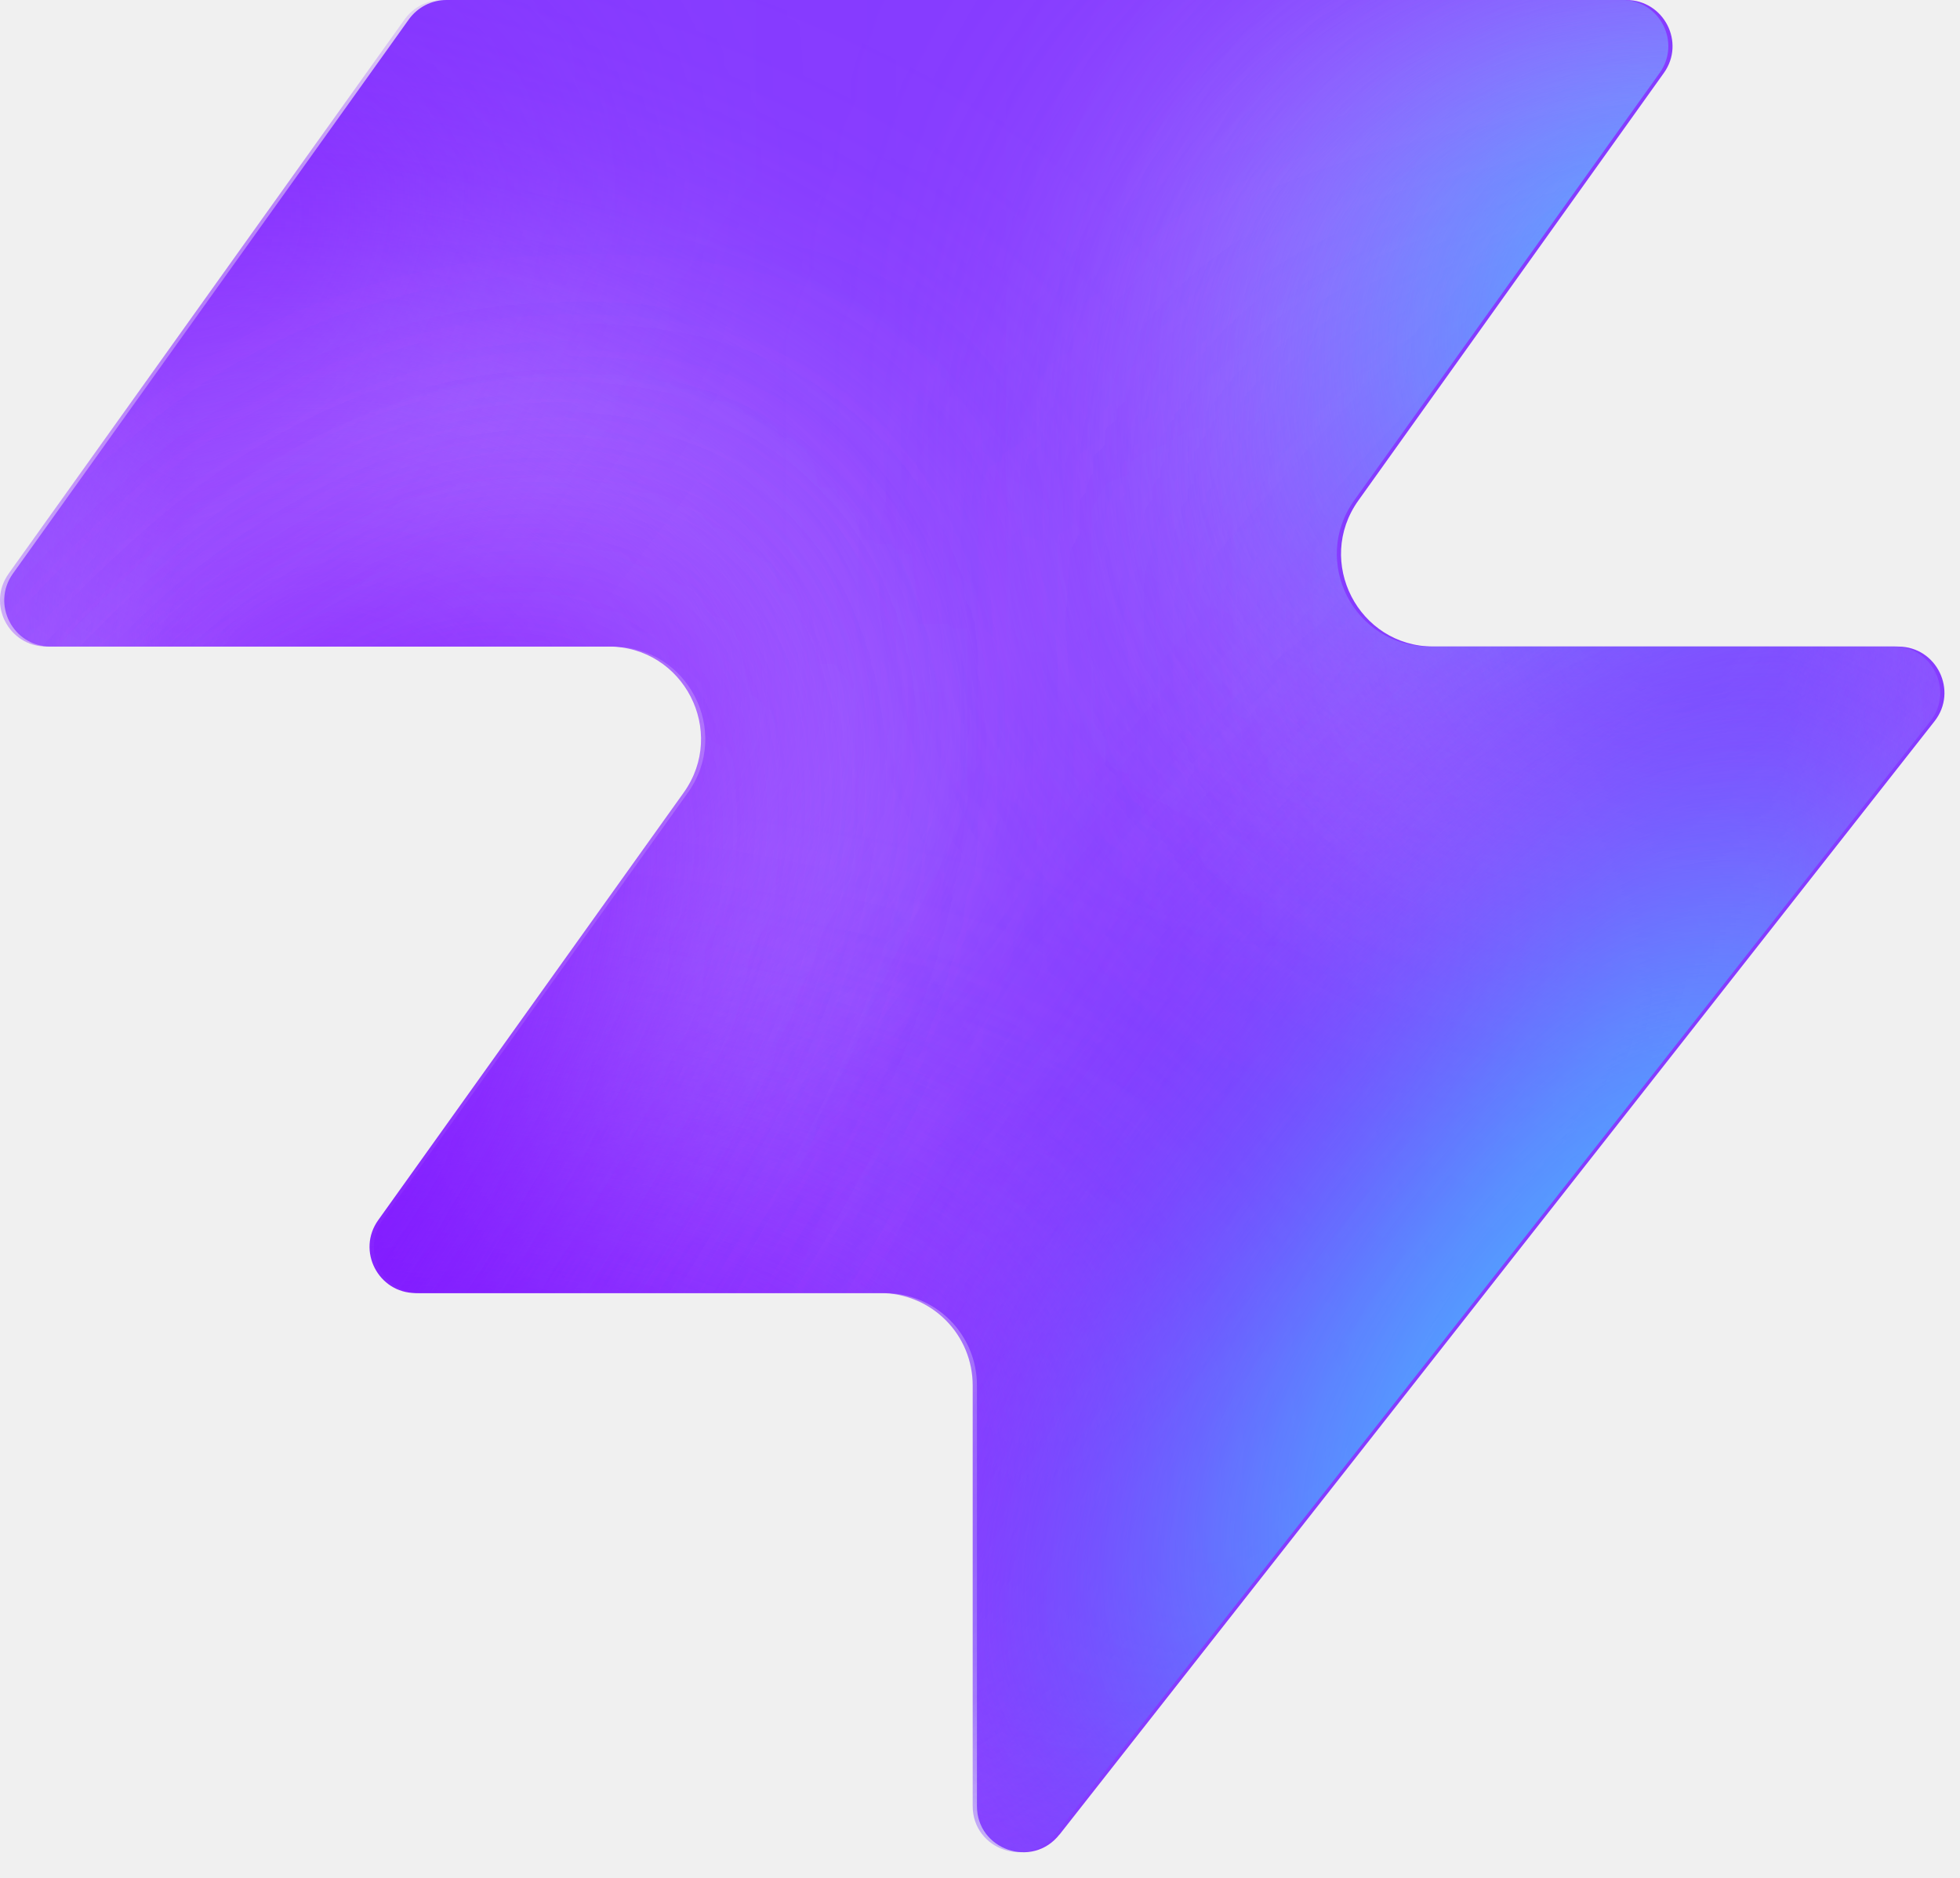
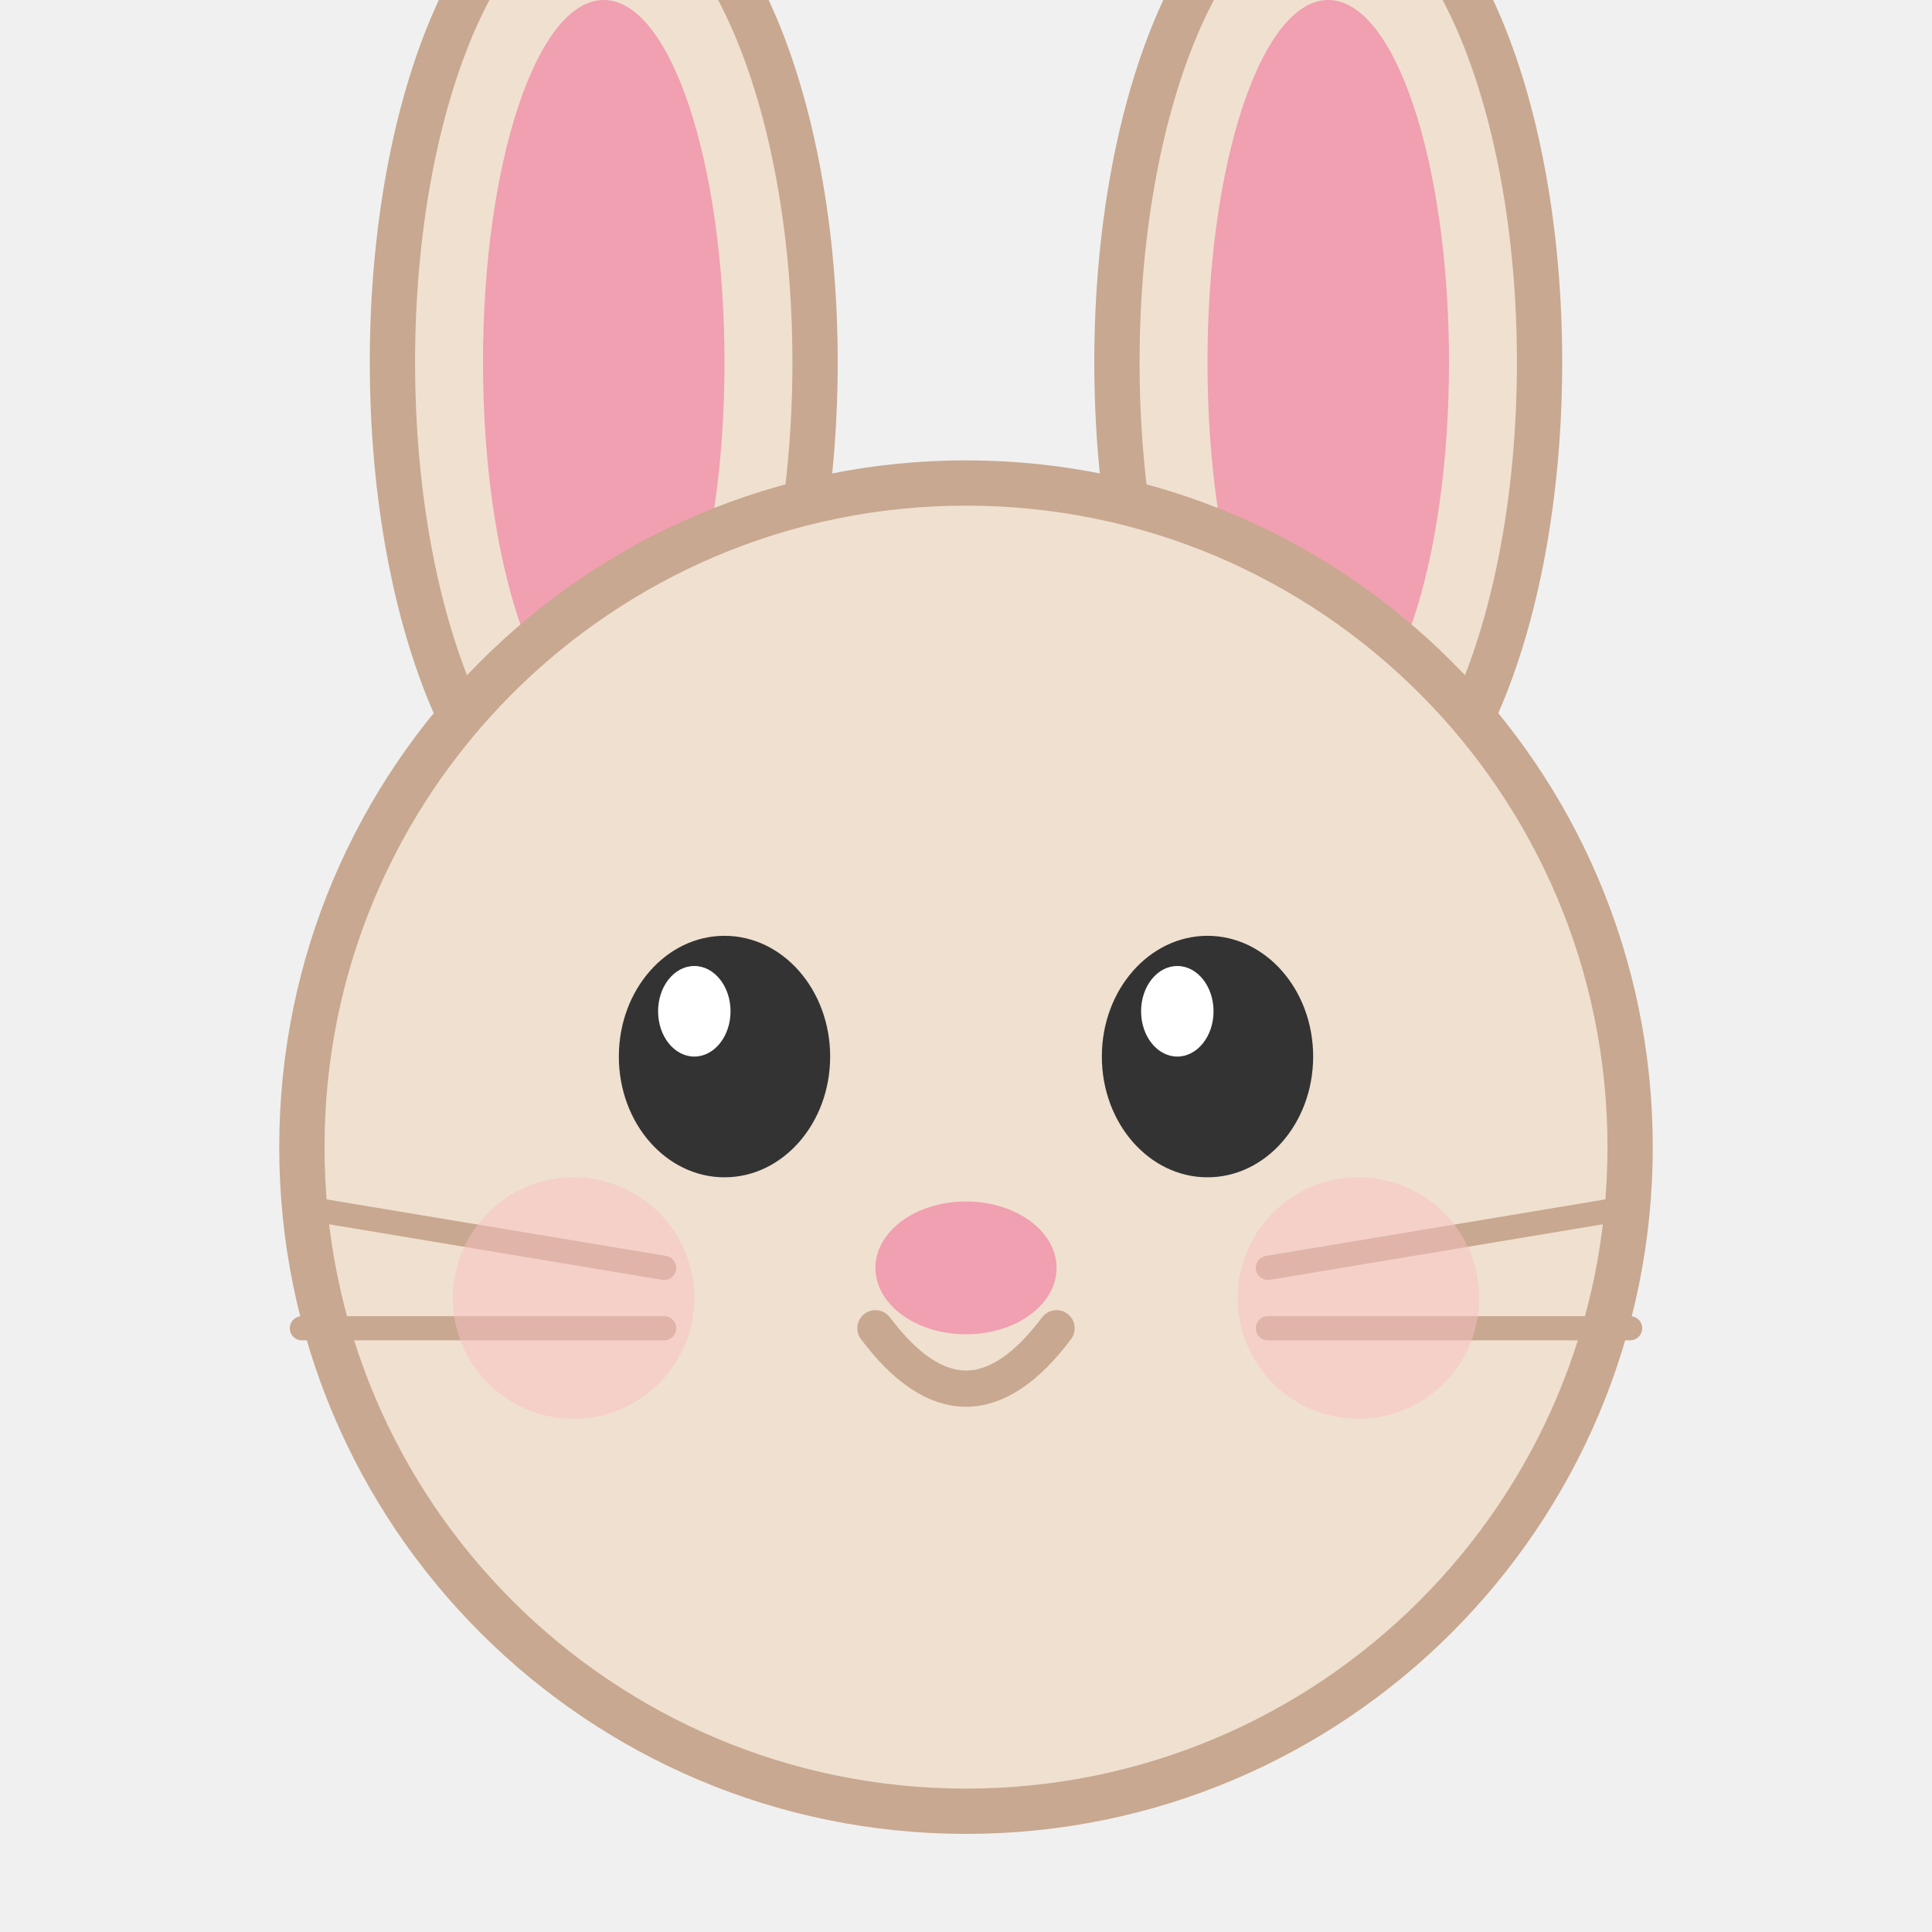
- <svg xmlns="http://www.w3.org/2000/svg" width="48" height="46" fill="none" viewBox="0 0 48 46">
-   <path fill="#863bff" d="M25.946 44.938c-.664.845-2.021.375-2.021-.698V33.937a2.26 2.26 0 0 0-2.262-2.262H10.287c-.92 0-1.456-1.04-.92-1.788l7.48-10.471c1.07-1.497 0-3.578-1.842-3.578H1.237c-.92 0-1.456-1.04-.92-1.788L10.013.474c.214-.297.556-.474.92-.474h28.894c.92 0 1.456 1.04.92 1.788l-7.48 10.471c-1.07 1.498 0 3.579 1.842 3.579h11.377c.943 0 1.473 1.088.89 1.83L25.947 44.94z" style="fill:#863bff;fill:color(display-p3 .525 .23 1);fill-opacity:1" />
-   <mask id="a" width="48" height="46" x="0" y="0" maskUnits="userSpaceOnUse" style="mask-type:alpha">
-     <path fill="#000" d="M25.842 44.938c-.664.844-2.021.375-2.021-.698V33.937a2.26 2.26 0 0 0-2.262-2.262H10.183c-.92 0-1.456-1.04-.92-1.788l7.48-10.471c1.07-1.498 0-3.579-1.842-3.579H1.133c-.92 0-1.456-1.04-.92-1.787L9.91.473c.214-.297.556-.474.92-.474h28.894c.92 0 1.456 1.04.92 1.788l-7.48 10.471c-1.07 1.498 0 3.578 1.842 3.578h11.377c.943 0 1.473 1.088.89 1.832L25.843 44.94z" style="fill:#000;fill-opacity:1" />
-   </mask>
-   <g mask="url(#a)">
-     <g filter="url(#b)">
-       <ellipse cx="5.508" cy="14.704" fill="#ede6ff" rx="5.508" ry="14.704" style="fill:#ede6ff;fill:color(display-p3 .927 .903 1);fill-opacity:1" transform="matrix(.00324 1 1 -.00324 -4.47 31.516)" />
-     </g>
-     <g filter="url(#c)">
-       <ellipse cx="10.399" cy="29.851" fill="#ede6ff" rx="10.399" ry="29.851" style="fill:#ede6ff;fill:color(display-p3 .927 .903 1);fill-opacity:1" transform="matrix(.00324 1 1 -.00324 -39.328 7.883)" />
-     </g>
-     <g filter="url(#d)">
-       <ellipse cx="5.508" cy="30.487" fill="#7e14ff" rx="5.508" ry="30.487" style="fill:#7e14ff;fill:color(display-p3 .492 .077 1);fill-opacity:1" transform="rotate(89.814 -25.913 -14.639)scale(1 -1)" />
-     </g>
-     <g filter="url(#e)">
-       <ellipse cx="5.508" cy="30.599" fill="#7e14ff" rx="5.508" ry="30.599" style="fill:#7e14ff;fill:color(display-p3 .492 .077 1);fill-opacity:1" transform="rotate(89.814 -32.644 -3.334)scale(1 -1)" />
-     </g>
-     <g filter="url(#f)">
-       <ellipse cx="5.508" cy="30.599" fill="#7e14ff" rx="5.508" ry="30.599" style="fill:#7e14ff;fill:color(display-p3 .492 .077 1);fill-opacity:1" transform="matrix(.00324 1 1 -.00324 -34.34 30.47)" />
-     </g>
-     <g filter="url(#g)">
-       <ellipse cx="14.072" cy="22.078" fill="#ede6ff" rx="14.072" ry="22.078" style="fill:#ede6ff;fill:color(display-p3 .927 .903 1);fill-opacity:1" transform="rotate(93.35 24.506 48.493)scale(-1 1)" />
-     </g>
-     <g filter="url(#h)">
-       <ellipse cx="3.47" cy="21.501" fill="#7e14ff" rx="3.47" ry="21.501" style="fill:#7e14ff;fill:color(display-p3 .492 .077 1);fill-opacity:1" transform="rotate(89.009 28.708 47.59)scale(-1 1)" />
-     </g>
-     <g filter="url(#i)">
-       <ellipse cx="3.47" cy="21.501" fill="#7e14ff" rx="3.47" ry="21.501" style="fill:#7e14ff;fill:color(display-p3 .492 .077 1);fill-opacity:1" transform="rotate(89.009 28.708 47.59)scale(-1 1)" />
-     </g>
-     <g filter="url(#j)">
-       <ellipse cx=".387" cy="8.972" fill="#7e14ff" rx="4.407" ry="29.108" style="fill:#7e14ff;fill:color(display-p3 .492 .077 1);fill-opacity:1" transform="rotate(39.51 .387 8.972)" />
-     </g>
-     <g filter="url(#k)">
-       <ellipse cx="47.523" cy="-6.092" fill="#7e14ff" rx="4.407" ry="29.108" style="fill:#7e14ff;fill:color(display-p3 .492 .077 1);fill-opacity:1" transform="rotate(37.892 47.523 -6.092)" />
-     </g>
-     <g filter="url(#l)">
-       <ellipse cx="41.412" cy="6.333" fill="#47bfff" rx="5.971" ry="9.665" style="fill:#47bfff;fill:color(display-p3 .28 .748 1);fill-opacity:1" transform="rotate(37.892 41.412 6.333)" />
-     </g>
-     <g filter="url(#m)">
-       <ellipse cx="-1.879" cy="38.332" fill="#7e14ff" rx="4.407" ry="29.108" style="fill:#7e14ff;fill:color(display-p3 .492 .077 1);fill-opacity:1" transform="rotate(37.892 -1.88 38.332)" />
-     </g>
-     <g filter="url(#n)">
-       <ellipse cx="-1.879" cy="38.332" fill="#7e14ff" rx="4.407" ry="29.108" style="fill:#7e14ff;fill:color(display-p3 .492 .077 1);fill-opacity:1" transform="rotate(37.892 -1.88 38.332)" />
-     </g>
-     <g filter="url(#o)">
-       <ellipse cx="35.651" cy="29.907" fill="#7e14ff" rx="4.407" ry="29.108" style="fill:#7e14ff;fill:color(display-p3 .492 .077 1);fill-opacity:1" transform="rotate(37.892 35.651 29.907)" />
-     </g>
-     <g filter="url(#p)">
-       <ellipse cx="38.418" cy="32.4" fill="#47bfff" rx="5.971" ry="15.297" style="fill:#47bfff;fill:color(display-p3 .28 .748 1);fill-opacity:1" transform="rotate(37.892 38.418 32.4)" />
-     </g>
-   </g>
-   <defs>
-     <filter id="b" width="60.045" height="41.654" x="-19.77" y="16.149" color-interpolation-filters="sRGB" filterUnits="userSpaceOnUse">
-       <feFlood flood-opacity="0" result="BackgroundImageFix" />
-       <feBlend in="SourceGraphic" in2="BackgroundImageFix" result="shape" />
-       <feGaussianBlur result="effect1_foregroundBlur_2002_17158" stdDeviation="7.659" />
-     </filter>
-     <filter id="c" width="90.34" height="51.437" x="-54.613" y="-7.533" color-interpolation-filters="sRGB" filterUnits="userSpaceOnUse">
-       <feFlood flood-opacity="0" result="BackgroundImageFix" />
-       <feBlend in="SourceGraphic" in2="BackgroundImageFix" result="shape" />
-       <feGaussianBlur result="effect1_foregroundBlur_2002_17158" stdDeviation="7.659" />
-     </filter>
-     <filter id="d" width="79.355" height="29.4" x="-49.64" y="2.03" color-interpolation-filters="sRGB" filterUnits="userSpaceOnUse">
-       <feFlood flood-opacity="0" result="BackgroundImageFix" />
-       <feBlend in="SourceGraphic" in2="BackgroundImageFix" result="shape" />
-       <feGaussianBlur result="effect1_foregroundBlur_2002_17158" stdDeviation="4.596" />
-     </filter>
-     <filter id="e" width="79.579" height="29.4" x="-45.045" y="20.029" color-interpolation-filters="sRGB" filterUnits="userSpaceOnUse">
-       <feFlood flood-opacity="0" result="BackgroundImageFix" />
-       <feBlend in="SourceGraphic" in2="BackgroundImageFix" result="shape" />
-       <feGaussianBlur result="effect1_foregroundBlur_2002_17158" stdDeviation="4.596" />
-     </filter>
-     <filter id="f" width="79.579" height="29.4" x="-43.513" y="21.178" color-interpolation-filters="sRGB" filterUnits="userSpaceOnUse">
-       <feFlood flood-opacity="0" result="BackgroundImageFix" />
-       <feBlend in="SourceGraphic" in2="BackgroundImageFix" result="shape" />
-       <feGaussianBlur result="effect1_foregroundBlur_2002_17158" stdDeviation="4.596" />
-     </filter>
-     <filter id="g" width="74.749" height="58.852" x="15.756" y="-17.901" color-interpolation-filters="sRGB" filterUnits="userSpaceOnUse">
-       <feFlood flood-opacity="0" result="BackgroundImageFix" />
-       <feBlend in="SourceGraphic" in2="BackgroundImageFix" result="shape" />
-       <feGaussianBlur result="effect1_foregroundBlur_2002_17158" stdDeviation="7.659" />
-     </filter>
-     <filter id="h" width="61.377" height="25.362" x="23.548" y="2.284" color-interpolation-filters="sRGB" filterUnits="userSpaceOnUse">
-       <feFlood flood-opacity="0" result="BackgroundImageFix" />
-       <feBlend in="SourceGraphic" in2="BackgroundImageFix" result="shape" />
-       <feGaussianBlur result="effect1_foregroundBlur_2002_17158" stdDeviation="4.596" />
-     </filter>
-     <filter id="i" width="61.377" height="25.362" x="23.548" y="2.284" color-interpolation-filters="sRGB" filterUnits="userSpaceOnUse">
-       <feFlood flood-opacity="0" result="BackgroundImageFix" />
-       <feBlend in="SourceGraphic" in2="BackgroundImageFix" result="shape" />
-       <feGaussianBlur result="effect1_foregroundBlur_2002_17158" stdDeviation="4.596" />
-     </filter>
-     <filter id="j" width="56.045" height="63.649" x="-27.636" y="-22.853" color-interpolation-filters="sRGB" filterUnits="userSpaceOnUse">
-       <feFlood flood-opacity="0" result="BackgroundImageFix" />
-       <feBlend in="SourceGraphic" in2="BackgroundImageFix" result="shape" />
-       <feGaussianBlur result="effect1_foregroundBlur_2002_17158" stdDeviation="4.596" />
-     </filter>
-     <filter id="k" width="54.814" height="64.646" x="20.116" y="-38.415" color-interpolation-filters="sRGB" filterUnits="userSpaceOnUse">
-       <feFlood flood-opacity="0" result="BackgroundImageFix" />
-       <feBlend in="SourceGraphic" in2="BackgroundImageFix" result="shape" />
-       <feGaussianBlur result="effect1_foregroundBlur_2002_17158" stdDeviation="4.596" />
-     </filter>
-     <filter id="l" width="33.541" height="35.313" x="24.641" y="-11.323" color-interpolation-filters="sRGB" filterUnits="userSpaceOnUse">
-       <feFlood flood-opacity="0" result="BackgroundImageFix" />
-       <feBlend in="SourceGraphic" in2="BackgroundImageFix" result="shape" />
-       <feGaussianBlur result="effect1_foregroundBlur_2002_17158" stdDeviation="4.596" />
-     </filter>
-     <filter id="m" width="54.814" height="64.646" x="-29.286" y="6.009" color-interpolation-filters="sRGB" filterUnits="userSpaceOnUse">
-       <feFlood flood-opacity="0" result="BackgroundImageFix" />
-       <feBlend in="SourceGraphic" in2="BackgroundImageFix" result="shape" />
-       <feGaussianBlur result="effect1_foregroundBlur_2002_17158" stdDeviation="4.596" />
-     </filter>
-     <filter id="n" width="54.814" height="64.646" x="-29.286" y="6.009" color-interpolation-filters="sRGB" filterUnits="userSpaceOnUse">
-       <feFlood flood-opacity="0" result="BackgroundImageFix" />
-       <feBlend in="SourceGraphic" in2="BackgroundImageFix" result="shape" />
-       <feGaussianBlur result="effect1_foregroundBlur_2002_17158" stdDeviation="4.596" />
-     </filter>
-     <filter id="o" width="54.814" height="64.646" x="8.244" y="-2.416" color-interpolation-filters="sRGB" filterUnits="userSpaceOnUse">
-       <feFlood flood-opacity="0" result="BackgroundImageFix" />
-       <feBlend in="SourceGraphic" in2="BackgroundImageFix" result="shape" />
-       <feGaussianBlur result="effect1_foregroundBlur_2002_17158" stdDeviation="4.596" />
-     </filter>
-     <filter id="p" width="39.409" height="43.623" x="18.713" y="10.588" color-interpolation-filters="sRGB" filterUnits="userSpaceOnUse">
-       <feFlood flood-opacity="0" result="BackgroundImageFix" />
-       <feBlend in="SourceGraphic" in2="BackgroundImageFix" result="shape" />
-       <feGaussianBlur result="effect1_foregroundBlur_2002_17158" stdDeviation="4.596" />
-     </filter>
-   </defs>
+ <svg xmlns="http://www.w3.org/2000/svg" viewBox="0 0 64 64">
+   <ellipse cx="20" cy="12" rx="7" ry="16" fill="#f0e0d0" stroke="#c8a890" stroke-width="1.5" />
+   <ellipse cx="20" cy="12" rx="4" ry="12" fill="#f0a0b0" />
+   <ellipse cx="44" cy="12" rx="7" ry="16" fill="#f0e0d0" stroke="#c8a890" stroke-width="1.5" />
+   <ellipse cx="44" cy="12" rx="4" ry="12" fill="#f0a0b0" />
+   <circle cx="32" cy="38" r="22" fill="#f0e0d0" stroke="#c8a890" stroke-width="1.5" />
+   <ellipse cx="24" cy="35" rx="3.5" ry="4" fill="#333" />
+   <ellipse cx="23" cy="33.5" rx="1.2" ry="1.5" fill="#fff" />
+   <ellipse cx="40" cy="35" rx="3.5" ry="4" fill="#333" />
+   <ellipse cx="39" cy="33.5" rx="1.2" ry="1.5" fill="#fff" />
+   <ellipse cx="32" cy="42" rx="3" ry="2.2" fill="#f0a0b0" />
+   <path d="M29 44 Q32 48 35 44" fill="none" stroke="#c8a890" stroke-width="1.2" stroke-linecap="round" />
+   <line x1="10" y1="40" x2="22" y2="42" stroke="#c8a890" stroke-width="0.8" stroke-linecap="round" />
+   <line x1="10" y1="44" x2="22" y2="44" stroke="#c8a890" stroke-width="0.8" stroke-linecap="round" />
+   <line x1="42" y1="42" x2="54" y2="40" stroke="#c8a890" stroke-width="0.8" stroke-linecap="round" />
+   <line x1="42" y1="44" x2="54" y2="44" stroke="#c8a890" stroke-width="0.8" stroke-linecap="round" />
+   <circle cx="19" cy="43" r="4" fill="#f8c0c0" opacity="0.5" />
+   <circle cx="45" cy="43" r="4" fill="#f8c0c0" opacity="0.5" />
</svg>
